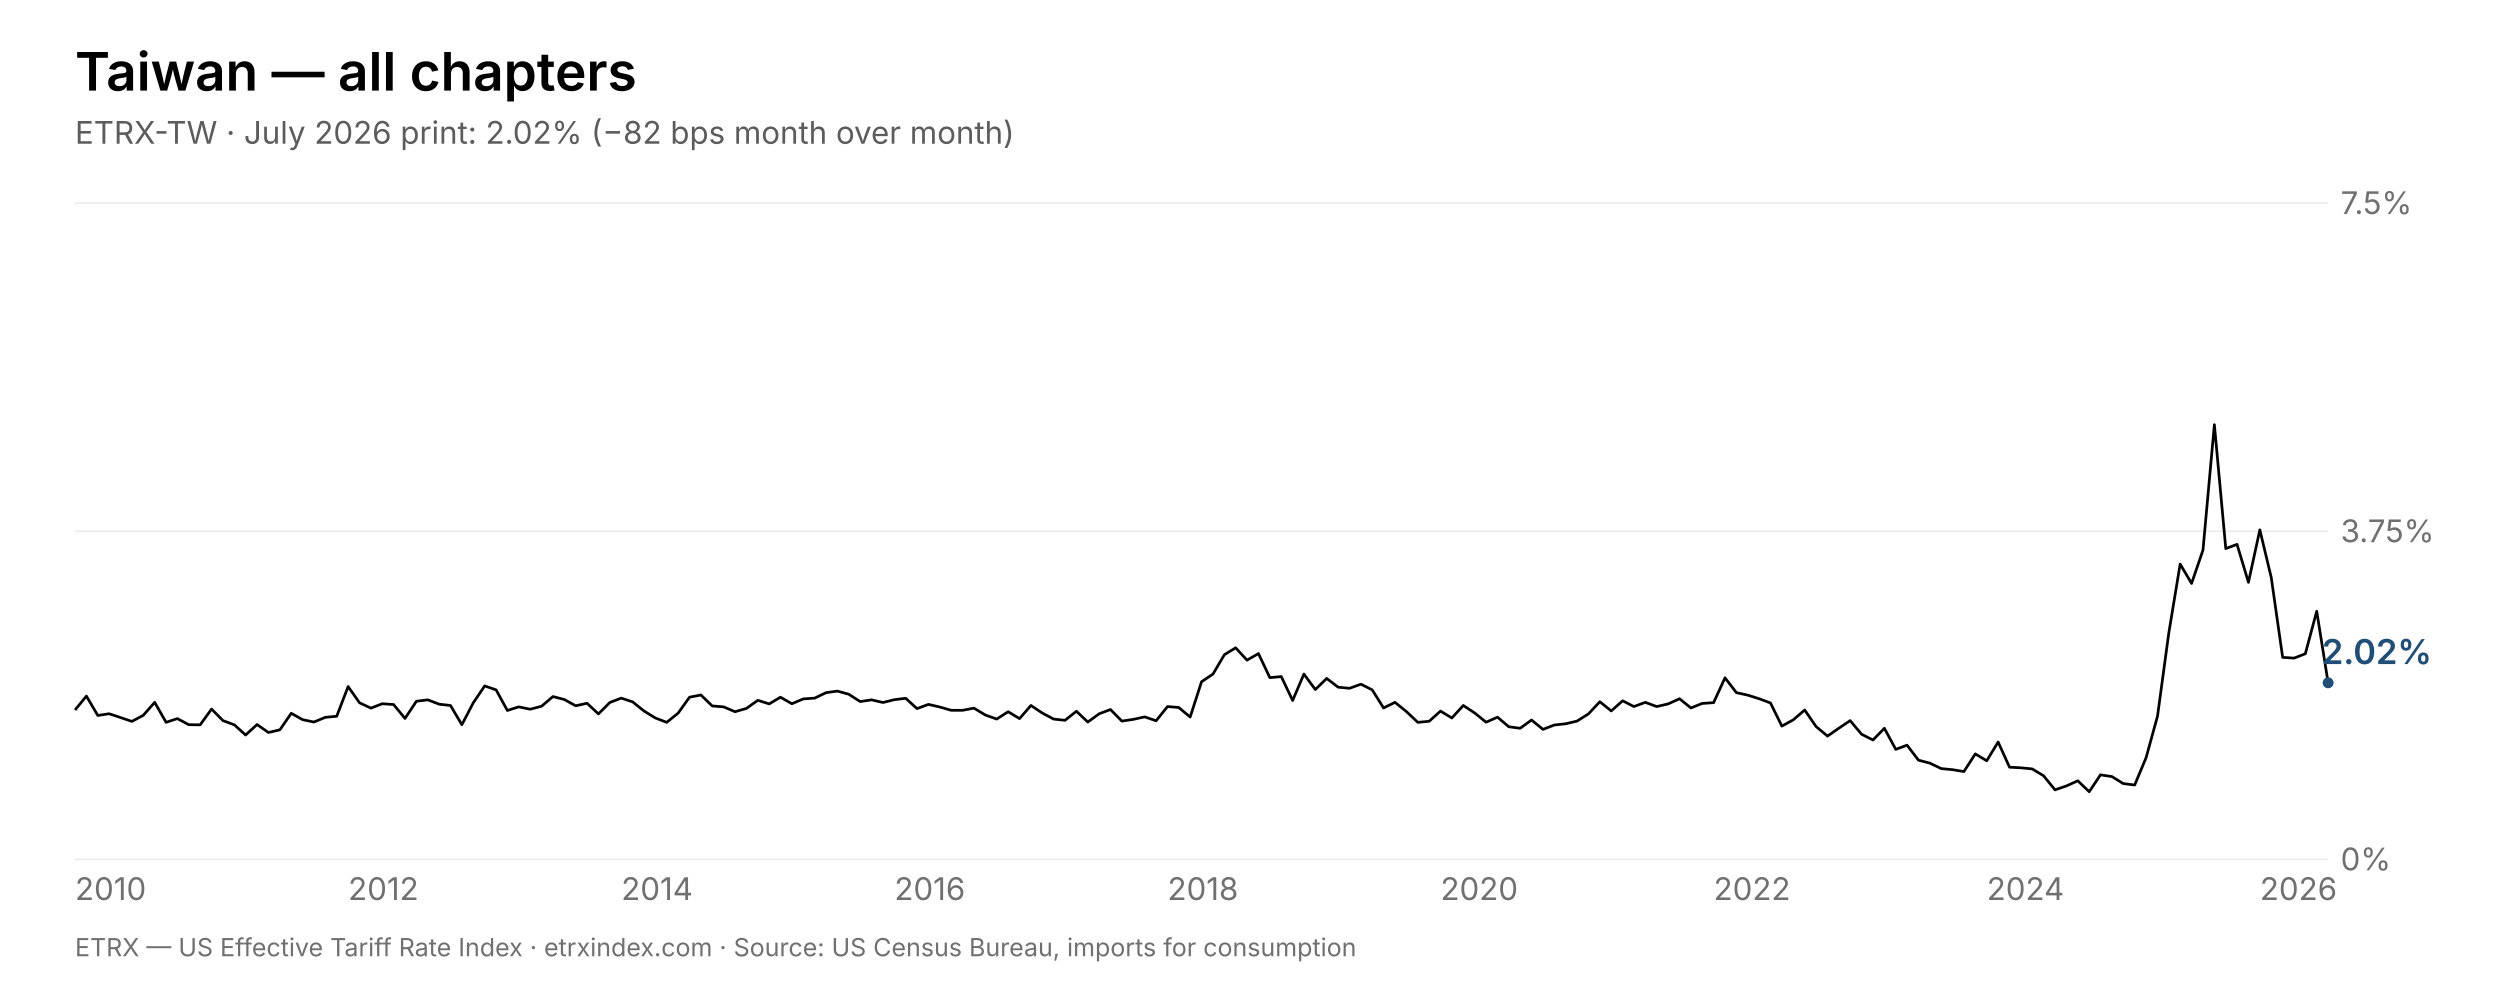
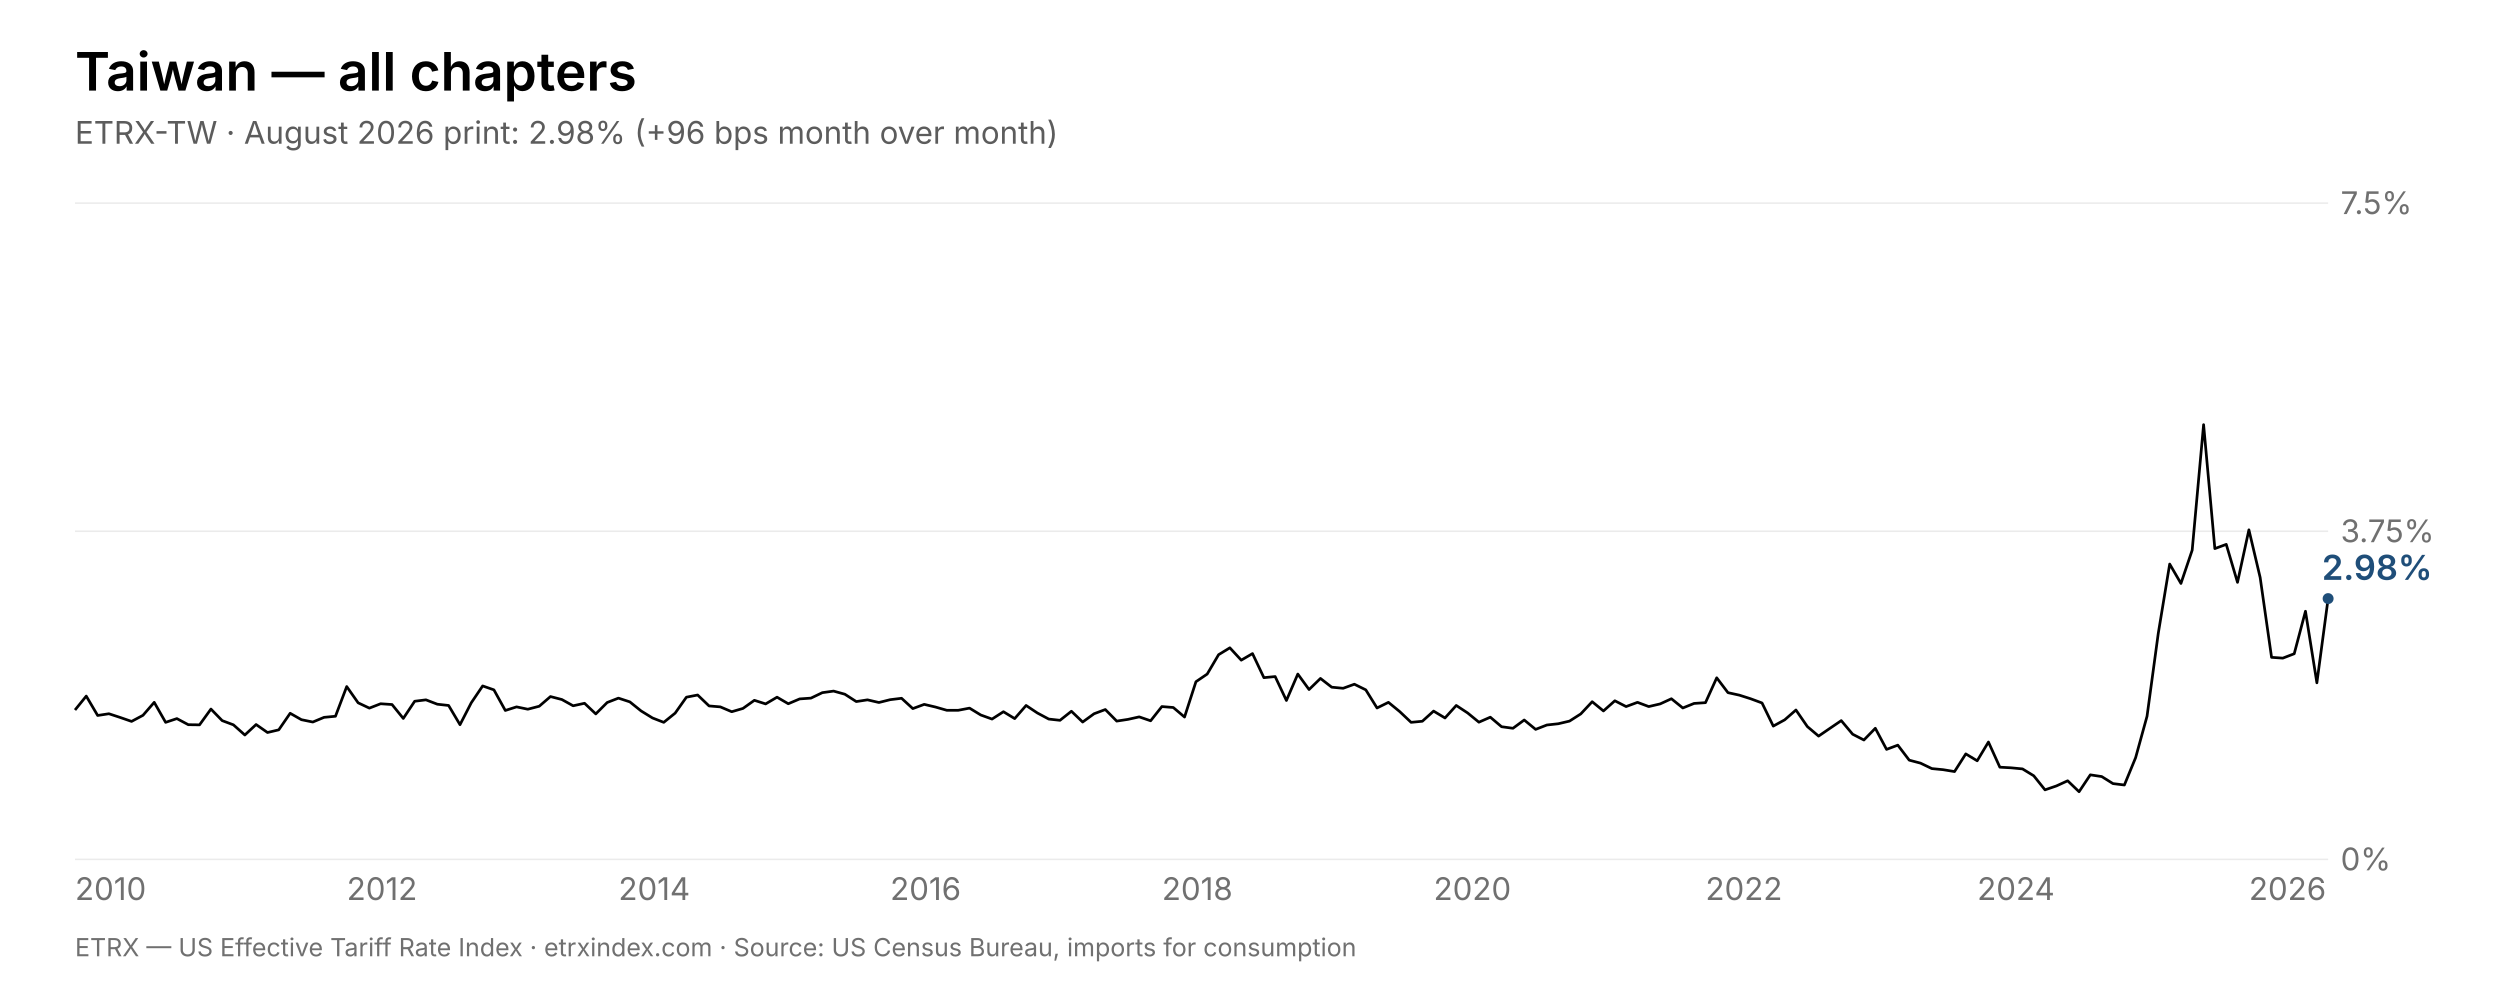
<svg xmlns="http://www.w3.org/2000/svg" viewBox="0 0 1600 640" width="1600" height="640" font-family="Inter, Helvetica, Arial, sans-serif">
  <rect width="1600" height="640" fill="#fff" />
  <text x="48" y="58" font-size="34" font-weight="600" fill="#000000">Taiwan — all chapters</text>
-   <text x="48" y="92" font-size="20" fill="rgba(0,0,0,0.64)">ETRX-TW · July 2026 print: 2.02% (−82 bps month over month)</text>
+   <text x="48" y="92" font-size="20" fill="rgba(0,0,0,0.64)">ETRX-TW · August 2026 print: 2.98% (+96 bps month over month)</text>
  <line x1="48" y1="550.0" x2="1490" y2="550.0" stroke="rgba(0,0,0,0.08)" stroke-width="1" />
  <text x="1498" y="557.0" font-size="20" fill="rgba(0,0,0,0.56)">0%</text>
  <line x1="48" y1="340.0" x2="1490" y2="340.0" stroke="rgba(0,0,0,0.08)" stroke-width="1" />
  <text x="1498" y="347.0" font-size="20" fill="rgba(0,0,0,0.56)">3.75%</text>
  <line x1="48" y1="130.0" x2="1490" y2="130.0" stroke="rgba(0,0,0,0.08)" stroke-width="1" />
  <text x="1498" y="137.0" font-size="20" fill="rgba(0,0,0,0.56)">7.5%</text>
  <text x="48.0" y="576" font-size="20" fill="rgba(0,0,0,0.56)">2010</text>
-   <text x="222.8" y="576" font-size="20" fill="rgba(0,0,0,0.56)">2012</text>
-   <text x="397.6" y="576" font-size="20" fill="rgba(0,0,0,0.56)">2014</text>
-   <text x="572.4" y="576" font-size="20" fill="rgba(0,0,0,0.56)">2016</text>
-   <text x="747.2" y="576" font-size="20" fill="rgba(0,0,0,0.56)">2018</text>
-   <text x="921.9" y="576" font-size="20" fill="rgba(0,0,0,0.56)">2020</text>
-   <text x="1096.7" y="576" font-size="20" fill="rgba(0,0,0,0.56)">2022</text>
-   <text x="1271.5" y="576" font-size="20" fill="rgba(0,0,0,0.56)">2024</text>
-   <text x="1446.3" y="576" font-size="20" fill="rgba(0,0,0,0.56)">2026</text>
-   <polyline points="48.0,454.4 55.3,445.5 62.6,457.9 69.8,456.8 77.1,459.2 84.4,461.7 91.7,457.8 99.0,449.5 106.3,462.3 113.5,459.9 120.8,463.8 128.1,463.9 135.4,453.8 142.7,461.2 150.0,463.9 157.2,470.4 164.5,463.7 171.8,468.8 179.1,467.1 186.4,456.5 193.7,460.6 200.9,462.1 208.2,459.1 215.5,458.4 222.8,439.4 230.1,449.8 237.4,453.2 244.6,450.4 251.9,450.9 259.2,459.8 266.5,448.8 273.8,447.9 281.1,450.7 288.3,451.5 295.6,463.8 302.9,449.8 310.2,439.0 317.5,441.5 324.7,454.7 332.0,452.4 339.3,453.9 346.6,452.0 353.9,445.8 361.2,447.7 368.4,451.7 375.7,450.1 383.0,456.9 390.3,449.6 397.6,446.8 404.9,449.2 412.1,455.0 419.4,459.5 426.7,462.3 434.0,456.4 441.3,446.2 448.6,444.8 455.8,451.8 463.1,452.4 470.4,455.5 477.7,453.4 485.0,448.2 492.3,450.5 499.5,446.2 506.8,450.4 514.1,447.3 521.4,446.8 528.7,443.3 535.9,442.3 543.2,444.3 550.5,449.0 557.8,447.9 565.1,449.6 572.4,447.8 579.6,446.9 586.9,453.5 594.2,450.8 601.5,452.5 608.8,454.6 616.1,454.6 623.3,453.2 630.6,457.6 637.9,460.2 645.2,455.5 652.5,459.9 659.8,451.5 667.0,456.3 674.3,460.2 681.6,461.0 688.9,455.2 696.2,462.1 703.5,456.8 710.7,454.1 718.0,461.5 725.3,460.4 732.6,458.8 739.9,461.3 747.2,452.2 754.4,452.8 761.7,458.9 769.0,436.3 776.3,431.4 783.6,419.0 790.8,414.6 798.1,422.5 805.4,418.3 812.7,433.7 820.0,433.0 827.3,448.3 834.5,431.4 841.8,441.3 849.1,434.2 856.4,439.8 863.7,440.5 871.0,437.9 878.2,441.5 885.5,453.1 892.8,449.5 900.1,455.4 907.4,462.3 914.7,461.6 921.9,455.1 929.2,459.5 936.5,451.5 943.8,456.3 951.1,462.2 958.4,459.0 965.6,465.1 972.9,466.1 980.2,460.8 987.5,466.8 994.8,464.0 1002.1,463.2 1009.3,461.5 1016.6,456.9 1023.9,449.1 1031.2,455.0 1038.5,448.5 1045.7,452.2 1053.0,449.5 1060.3,452.2 1067.6,450.5 1074.9,447.2 1082.2,453.1 1089.4,450.2 1096.7,449.7 1104.0,433.8 1111.3,443.3 1118.6,444.9 1125.9,447.2 1133.1,449.9 1140.4,464.7 1147.7,460.7 1155.0,454.4 1162.3,465.0 1169.6,471.1 1176.8,466.1 1184.1,461.2 1191.4,469.9 1198.7,473.6 1206.0,466.1 1213.3,479.6 1220.5,476.9 1227.8,486.5 1235.1,488.4 1242.4,491.9 1249.7,492.6 1256.9,493.8 1264.2,482.5 1271.5,486.9 1278.8,474.9 1286.1,491.0 1293.4,491.4 1300.6,492.1 1307.9,496.5 1315.2,505.5 1322.5,503.0 1329.8,499.7 1337.1,506.7 1344.3,495.9 1351.6,497.0 1358.9,501.5 1366.2,502.4 1373.5,484.9 1380.8,458.4 1388.0,405.3 1395.3,361.0 1402.6,373.4 1409.9,352.1 1417.2,271.8 1424.5,351.1 1431.7,348.4 1439.0,372.7 1446.3,339.1 1453.6,369.6 1460.9,420.7 1468.2,421.2 1475.4,418.4 1482.7,391.2 1490.0,437.0" fill="none" stroke="#000000" stroke-width="1.75" stroke-linejoin="round" />
-   <circle cx="1490.0" cy="437.0" r="3.5" fill="#1f4e79" />
-   <text x="1486.0" y="425.0" font-size="22" font-weight="600" fill="#1f4e79">2.02%</text>
+   <text x="221.9" y="576" font-size="20" fill="rgba(0,0,0,0.56)">2012</text>
+   <text x="395.8" y="576" font-size="20" fill="rgba(0,0,0,0.56)">2014</text>
+   <text x="569.7" y="576" font-size="20" fill="rgba(0,0,0,0.56)">2016</text>
+   <text x="743.6" y="576" font-size="20" fill="rgba(0,0,0,0.56)">2018</text>
+   <text x="917.5" y="576" font-size="20" fill="rgba(0,0,0,0.56)">2020</text>
+   <text x="1091.5" y="576" font-size="20" fill="rgba(0,0,0,0.56)">2022</text>
+   <text x="1265.4" y="576" font-size="20" fill="rgba(0,0,0,0.56)">2024</text>
+   <text x="1439.3" y="576" font-size="20" fill="rgba(0,0,0,0.56)">2026</text>
+   <polyline points="48.0,454.4 55.2,445.5 62.5,457.9 69.7,456.8 77.0,459.2 84.2,461.7 91.5,457.8 98.7,449.5 106.0,462.3 113.2,459.9 120.5,463.8 127.7,463.9 135.0,453.8 142.2,461.2 149.4,463.9 156.7,470.4 163.9,463.7 171.2,468.8 178.4,467.1 185.7,456.5 192.9,460.6 200.2,462.1 207.4,459.1 214.7,458.4 221.9,439.4 229.2,449.8 236.4,453.2 243.6,450.4 250.9,450.9 258.1,459.8 265.4,448.8 272.6,447.9 279.9,450.7 287.1,451.5 294.4,463.8 301.6,449.8 308.9,439.0 316.1,441.5 323.4,454.7 330.6,452.4 337.8,453.9 345.1,452.0 352.3,445.8 359.6,447.7 366.8,451.7 374.1,450.1 381.3,456.9 388.6,449.6 395.8,446.8 403.1,449.2 410.3,455.0 417.6,459.5 424.8,462.3 432.1,456.4 439.3,446.2 446.5,444.8 453.8,451.8 461.0,452.4 468.3,455.5 475.5,453.4 482.8,448.2 490.0,450.5 497.3,446.2 504.5,450.4 511.8,447.3 519.0,446.8 526.3,443.3 533.5,442.3 540.7,444.3 548.0,449.0 555.2,447.9 562.5,449.6 569.7,447.8 577.0,446.9 584.2,453.5 591.5,450.8 598.7,452.5 606.0,454.6 613.2,454.6 620.5,453.2 627.7,457.6 634.9,460.2 642.2,455.5 649.4,459.9 656.7,451.5 663.9,456.3 671.2,460.2 678.4,461.0 685.7,455.2 692.9,462.1 700.2,456.8 707.4,454.1 714.7,461.5 721.9,460.4 729.1,458.8 736.4,461.3 743.6,452.2 750.9,452.8 758.1,458.9 765.4,436.3 772.6,431.4 779.9,419.0 787.1,414.6 794.4,422.5 801.6,418.3 808.9,433.7 816.1,433.0 823.3,448.3 830.6,431.4 837.8,441.3 845.1,434.2 852.3,439.8 859.6,440.5 866.8,437.9 874.1,441.5 881.3,453.1 888.6,449.5 895.8,455.4 903.1,462.3 910.3,461.6 917.5,455.1 924.8,459.5 932.0,451.5 939.3,456.3 946.5,462.2 953.8,459.0 961.0,465.1 968.3,466.1 975.5,460.8 982.8,466.8 990.0,464.0 997.3,463.2 1004.5,461.5 1011.7,456.9 1019.0,449.1 1026.2,455.0 1033.5,448.5 1040.7,452.2 1048.0,449.5 1055.2,452.2 1062.5,450.5 1069.7,447.2 1077.0,453.1 1084.2,450.2 1091.5,449.7 1098.7,433.8 1105.9,443.3 1113.2,444.9 1120.4,447.2 1127.7,449.9 1134.9,464.7 1142.2,460.7 1149.4,454.4 1156.7,465.0 1163.9,471.1 1171.2,466.1 1178.4,461.2 1185.7,469.9 1192.9,473.6 1200.2,466.1 1207.4,479.6 1214.6,476.9 1221.9,486.5 1229.1,488.4 1236.4,491.9 1243.6,492.6 1250.9,493.8 1258.1,482.5 1265.4,486.9 1272.6,474.9 1279.9,491.0 1287.1,491.4 1294.4,492.1 1301.6,496.5 1308.8,505.5 1316.1,503.0 1323.3,499.7 1330.6,506.7 1337.8,495.9 1345.1,497.0 1352.3,501.5 1359.6,502.4 1366.8,484.9 1374.1,458.4 1381.3,405.3 1388.6,361.0 1395.8,373.4 1403.0,352.1 1410.3,271.8 1417.5,351.1 1424.8,348.4 1432.0,372.7 1439.3,339.1 1446.5,369.6 1453.8,420.7 1461.0,421.2 1468.3,418.4 1475.5,391.2 1482.8,437.0 1490.0,383.1" fill="none" stroke="#000000" stroke-width="1.75" stroke-linejoin="round" />
+   <circle cx="1490.0" cy="383.1" r="3.5" fill="#1f4e79" />
+   <text x="1486.0" y="371.1" font-size="22" font-weight="600" fill="#1f4e79">2.98%</text>
  <text x="48" y="612" font-size="16" fill="rgba(0,0,0,0.56)">ETRX — US Effective Tariff Rate Index · etrxindex.com · Source: US Census Bureau, imports for consumption</text>
</svg>
